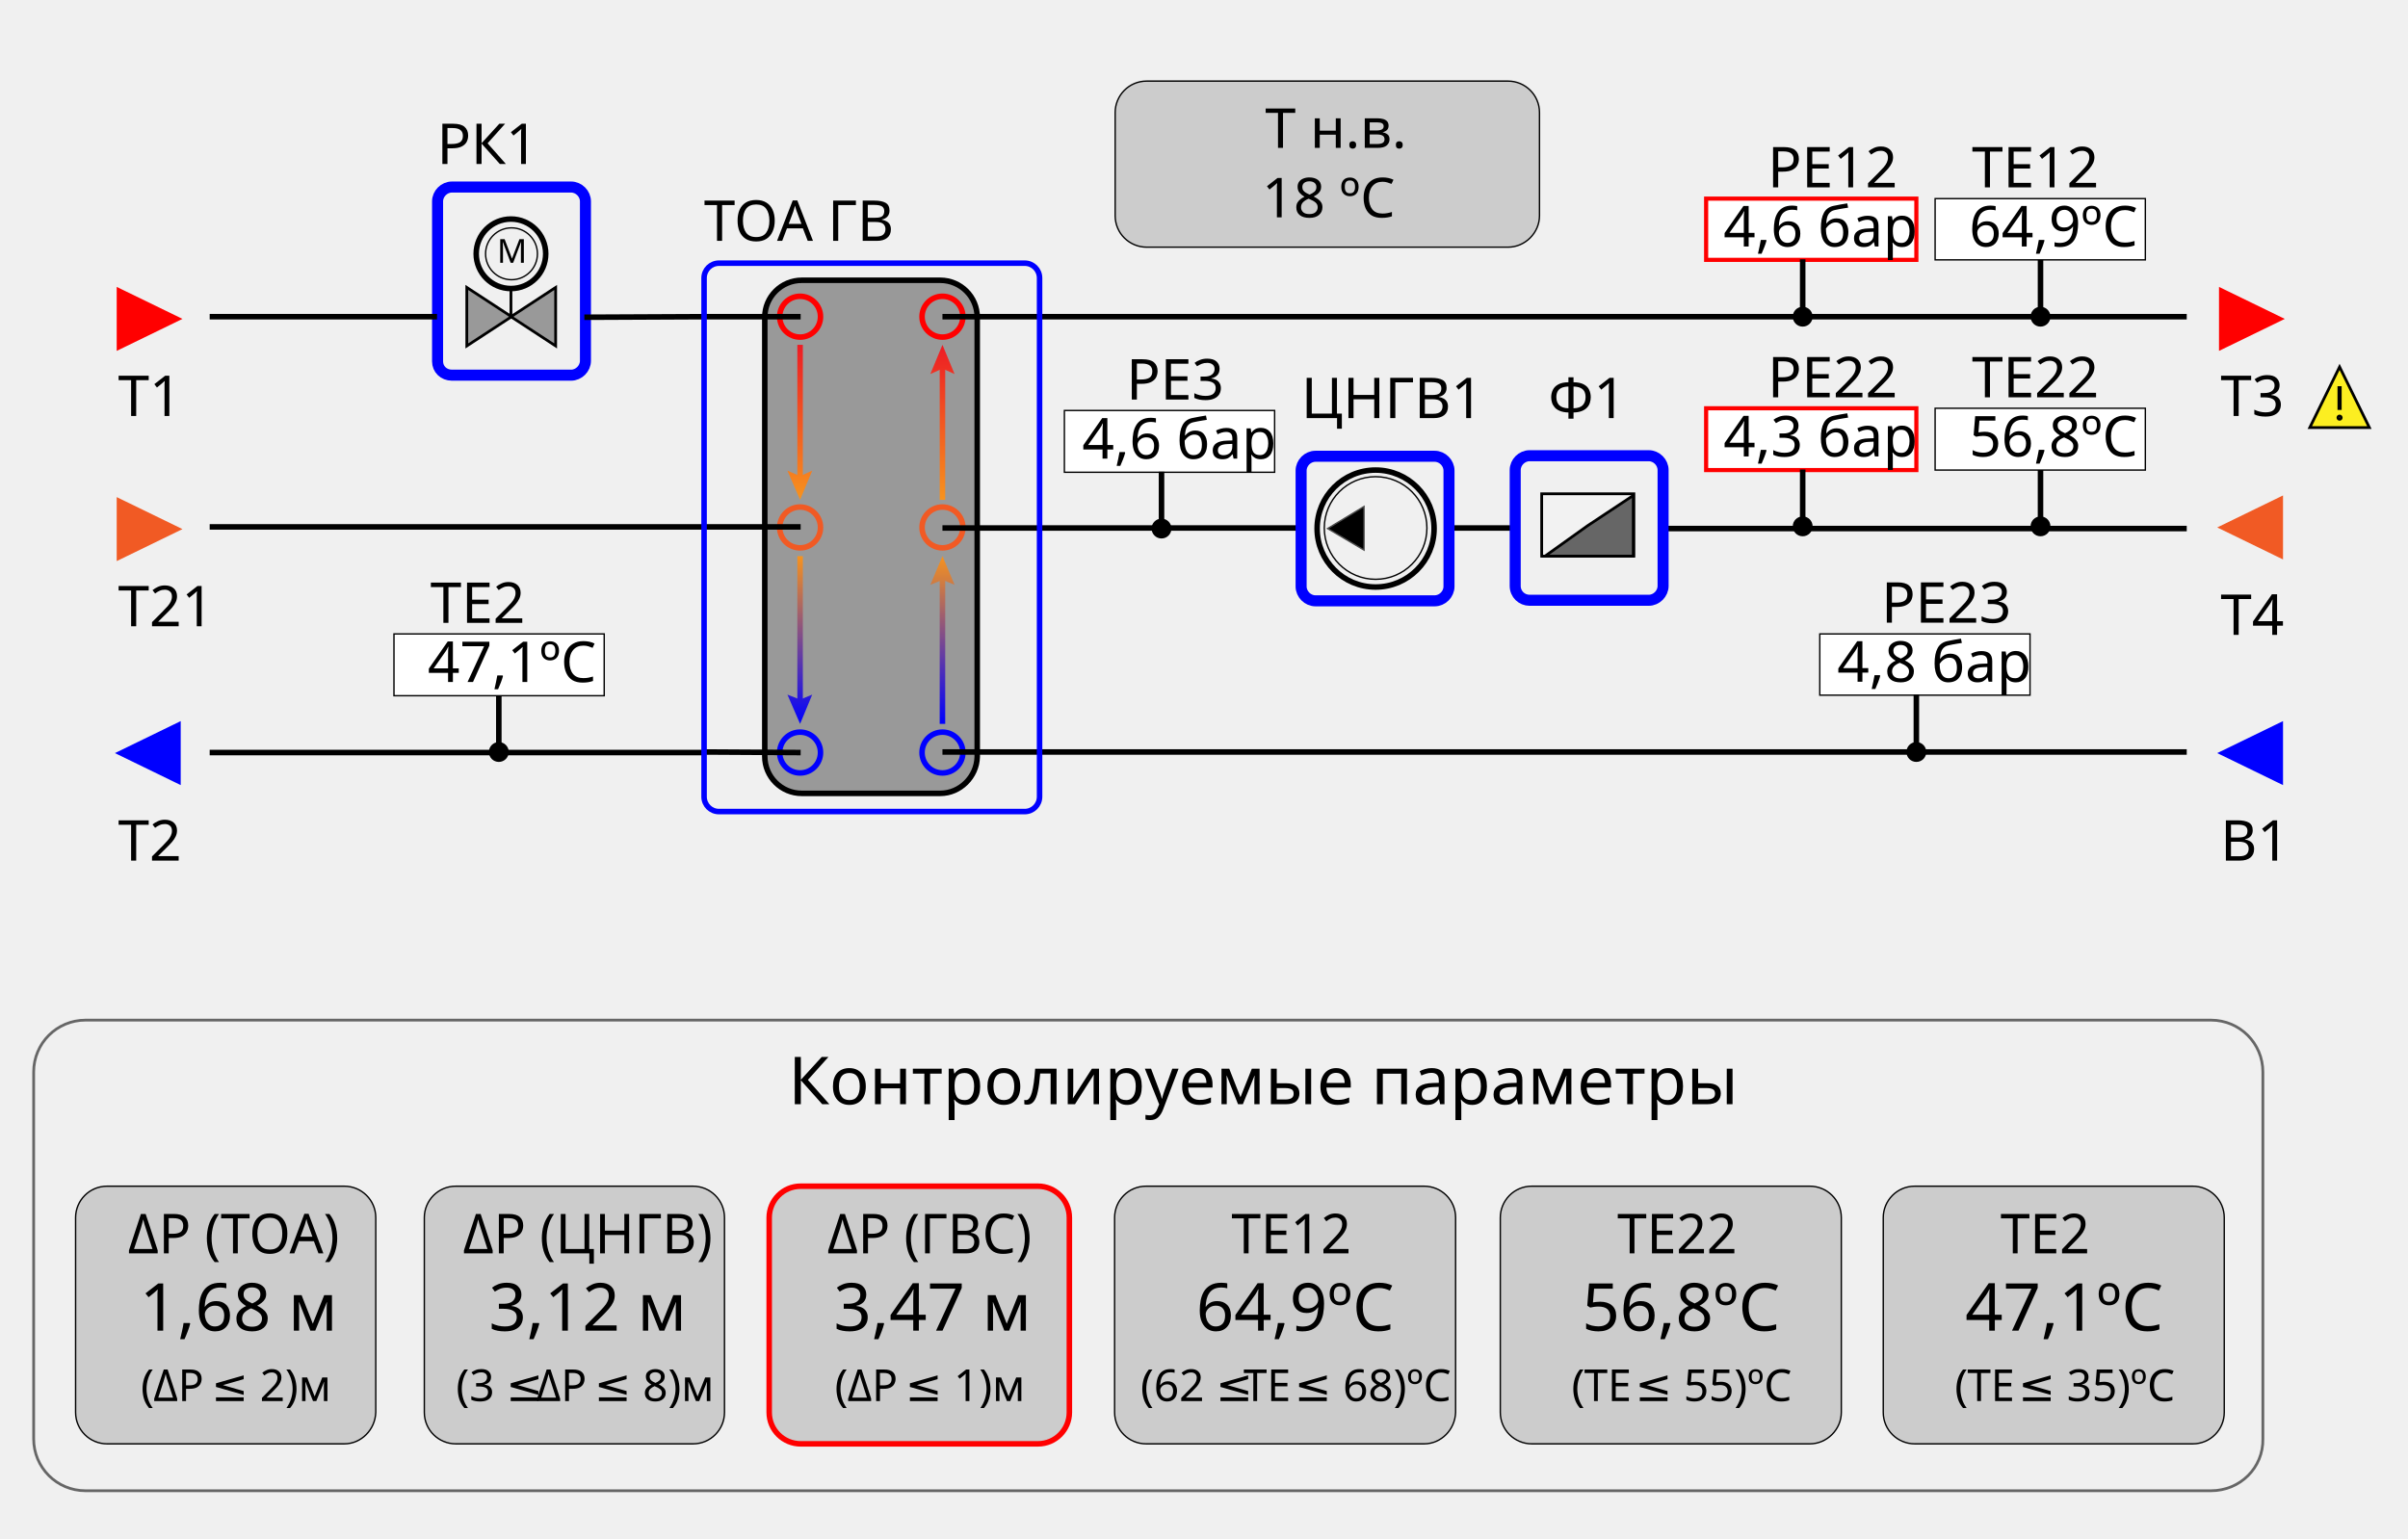
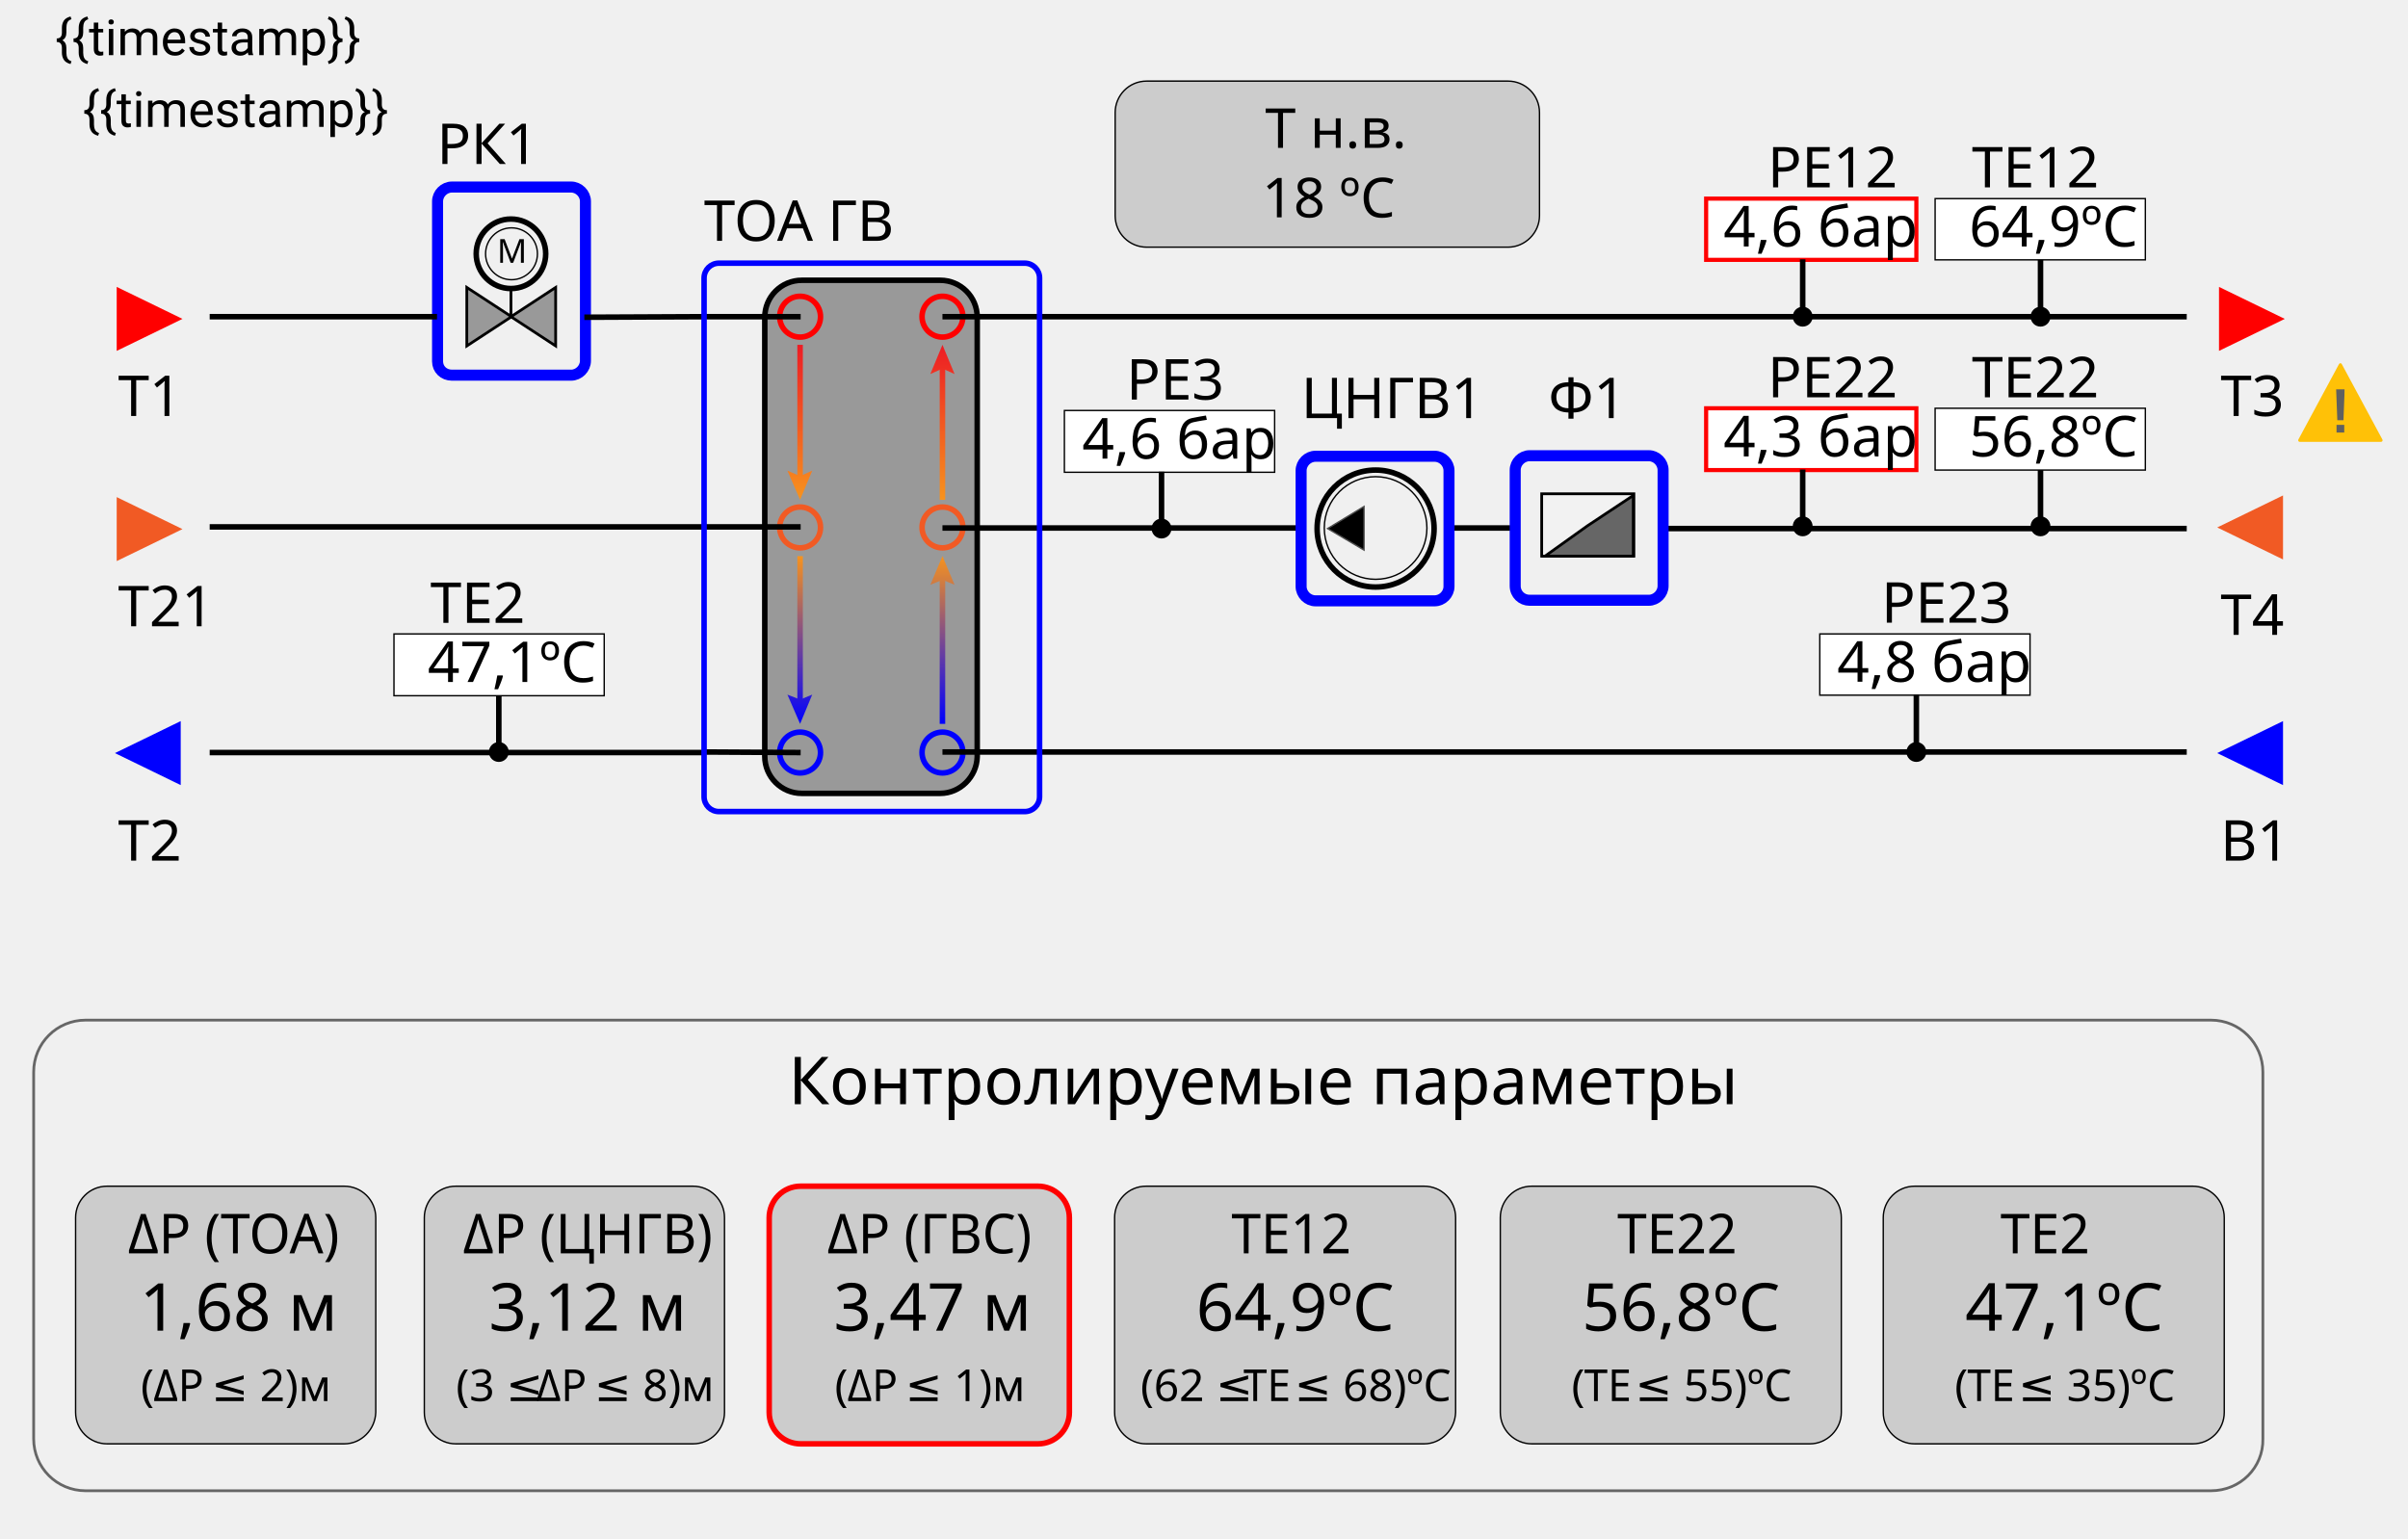
<svg xmlns="http://www.w3.org/2000/svg" version="1.1" id="Layer_1" x="0px" y="0px" viewBox="0 0 436.4 278.8" style="enable-background:new 0 0 436.4 278.8;" xml:space="preserve">
+   <defs>
+     <g id="emergencyIcon">
+       <rect style="fill:#606060;" width="2" height="10" transform="translate(8, 5)" />
+       <path style="fill:#FFC107;cursor:pointer" transform="scale(0.035)" d="M479 447.77 268.43 56.64a8 8 0 0 0-14.09 0L43.73 447.77a8 8 0 0 0 7.05 11.79H472a8 8 0 0 0 7-11.79zm-197.62-36.29h-40v-40h40zm-4-63.92h-32l-6-160h44z">
+ 			</path>
+     </g>
+   </defs>
+   <g data-section="timestamp">
+     <g transform="matrix(1 0 0 1 10 10)" data-state="timestamp" data-state-eval="if(state.isConnected === false) {element.style.fill = 'red'}">
+       <text data-state="timestamp" data-state-format="date" style="font-family: Roboto,Helvetica,Arial,sans-serif; font-size:9px;">{{timestamp}}</text>
+       <text data-state="timestamp" data-state-format="time" transform="matrix(1 0 0 1 5 13)" style="font-family: Roboto,Helvetica,Arial,sans-serif; font-size:9px;">{{timestamp}}</text>
+     </g>
+   </g>
  <line style="fill:none;stroke:#000000;stroke-miterlimit:10;" x1="235.8" y1="95.7" x2="188.4" y2="95.7" />
  <line style="fill:none;stroke:#000000;stroke-miterlimit:10;" x1="274.6" y1="95.7" x2="262.4" y2="95.7" />
  <g>
    <circle style="fill:none;stroke:#000000;stroke-miterlimit:10;" cx="249.3" cy="95.8" r="10.6" />
    <circle style="fill:none;stroke:#000000;stroke-width:0.25;stroke-miterlimit:10;" cx="249.3" cy="95.7" r="9.3" />
    <polygon style="stroke:#4D4D4D;stroke-width:0.25;stroke-miterlimit:10;" points="240.6,95.8 247.2,91.8 247.2,99.7 240.6,95.8   " />
    <g>
      <path style="fill:none;stroke:#0000FF;stroke-width:2;stroke-miterlimit:10;" d="M235.8,106.3v-21c0-1.4,1.2-2.6,2.6-2.6H260    c1.4,0,2.6,1.2,2.6,2.6v21c0,1.4-1.2,2.6-2.6,2.6h-21.6C237,108.9,235.8,107.7,235.8,106.3z" />
    </g>
  </g>
  <line style="fill:none;stroke:#000000;stroke-miterlimit:10;" x1="396.3" y1="95.8" x2="301.4" y2="95.8" />
  <line style="fill:none;stroke:#000000;stroke-miterlimit:10;" x1="396.3" y1="57.4" x2="188.4" y2="57.4" />
  <g>
    <rect x="279.4" y="89.5" style="fill:#F2F2F2;stroke:#000000;stroke-width:0.5;stroke-miterlimit:10;" width="16.7" height="11.3" />
    <polygon style="fill:#666666;stroke:#000000;stroke-width:0.5;stroke-miterlimit:10;" points="287.7,95.3 296,89.8 296,100.8   280,100.8  " />
    <g>
      <path style="fill:none;stroke:#0000FF;stroke-width:2;stroke-miterlimit:10;" d="M274.6,106.2v-21c0-1.4,1.2-2.6,2.6-2.6h21.6    c1.4,0,2.6,1.2,2.6,2.6v21c0,1.4-1.2,2.6-2.6,2.6h-21.6C275.8,108.8,274.6,107.7,274.6,106.2z" />
    </g>
  </g>
  <text transform="matrix(1 0 0 1 235.8254 75.7822)" style="font-family:'MyriadPro-Regular'; font-size:10.218px;">ЦНГВ1</text>
  <text transform="matrix(1 0 0 1 127.5686 43.6562)" style="font-family:'MyriadPro-Regular'; font-size:10.218px;">ТОА ГВ</text>
  <g>
    <path style="fill:#999999;stroke:#000000;stroke-miterlimit:10;" d="M170.4,143.8h-25.1c-3.7,0-6.7-3-6.7-6.7V57.5   c0-3.7,3-6.7,6.7-6.7h25.1c3.7,0,6.7,3,6.7,6.7v79.7C177,140.8,174,143.8,170.4,143.8z" />
    <circle style="fill:none;stroke:#FF0000;stroke-miterlimit:10;" cx="145" cy="57.4" r="3.7" />
    <circle style="fill:none;stroke:#0000FF;stroke-miterlimit:10;" cx="145" cy="136.4" r="3.7" />
    <circle style="fill:none;stroke:#FF0000;stroke-miterlimit:10;" cx="170.8" cy="57.4" r="3.7" />
    <circle style="fill:none;stroke:#0000FF;stroke-miterlimit:10;" cx="170.8" cy="136.4" r="3.7" />
    <circle style="fill:none;stroke:#F15A24;stroke-miterlimit:10;" cx="145" cy="95.6" r="3.7" />
    <circle style="fill:none;stroke:#F15A24;stroke-miterlimit:10;" cx="170.8" cy="95.6" r="3.7" />
  </g>
  <g>
    <polygon style="fill:#999999;stroke:#000000;stroke-width:0.5;stroke-miterlimit:10;" points="92.6,57.4 100.7,52.1 100.7,62.7   92.6,57.4  " />
    <polygon style="fill:#999999;stroke:#000000;stroke-width:0.5;stroke-miterlimit:10;" points="92.7,57.4 84.6,62.7 84.6,52.1   92.7,57.4  " />
    <g>
      <path style="fill:none;stroke:#0000FF;stroke-width:2;stroke-miterlimit:10;" d="M79.3,65.5V36.5c0-1.4,1.2-2.6,2.6-2.6h21.6    c1.4,0,2.6,1.2,2.6,2.6v28.9c0,1.4-1.2,2.6-2.6,2.6H81.9C80.4,68,79.3,66.9,79.3,65.5z" />
    </g>
    <circle style="fill:none;stroke:#000000;stroke-miterlimit:10;" cx="92.6" cy="46" r="6.3" />
    <circle style="fill:none;stroke:#000000;stroke-width:0.25;stroke-miterlimit:10;" cx="92.7" cy="46" r="4.7" />
    <text transform="matrix(1 0 0 1 90.0775 47.6302)" style="font-family:'MyriadPro-Regular'; font-size:6px;">М</text>
    <line style="fill:none;stroke:#000000;stroke-width:0.5;stroke-miterlimit:10;" x1="92.6" y1="57.4" x2="92.6" y2="52.3" />
  </g>
  <text transform="matrix(1 0 0 1 79.1874 29.7244)" style="font-family:'MyriadPro-Regular'; font-size:10.218px;">РК1</text>
  <line style="fill:none;stroke:#000000;stroke-miterlimit:10;" x1="79.2" y1="57.4" x2="38" y2="57.4" />
-   <g>
-     <polygon style="fill:#FCEE21;stroke:#000000;stroke-width:0.5;stroke-miterlimit:10;" points="424,66.5 429.4,77.5 418.6,77.5   424,66.5  " />
-     <line style="fill:none;stroke:#000000;stroke-width:0.75;stroke-miterlimit:10;" x1="424" y1="70" x2="424" y2="74.3" />
-     <circle style="fill:none;stroke:#000000;stroke-width:0.5;stroke-miterlimit:10;" cx="424" cy="75.7" r="0.3" />
-   </g>
+   <use href="#emergencyIcon" transform="translate(415, 64)" />
  <polygon style="fill:#FF0000;stroke:#FF0000;stroke-width:0.5;stroke-miterlimit:10;" points="413.5,57.8 402.4,63.2 402.4,52.4  413.5,57.8 " />
  <polygon style="fill:#F15A24;stroke:#F15A24;stroke-width:0.5;stroke-miterlimit:10;" points="402.4,95.6 413.5,90.2 413.5,101  402.4,95.6 " />
  <text transform="matrix(1 0 0 1 402.4151 75.395)" style="font-family:'MyriadPro-Regular'; font-size:10.218px;">Т3</text>
  <polygon style="fill:#FF0000;stroke:#FF0000;stroke-width:0.5;stroke-miterlimit:10;" points="32.5,57.8 21.4,63.2 21.4,52.4  32.5,57.8 " />
  <text transform="matrix(1 0 0 1 21.3864 75.395)" style="font-family:'MyriadPro-Regular'; font-size:10.218px;">Т1</text>
  <text transform="matrix(1 0 0 1 402.4142 115.0646)" style="font-family:'MyriadPro-Regular'; font-size:10.218px;">Т4</text>
  <polygon style="fill:#0000FF;stroke:#0000FF;stroke-width:0.5;stroke-miterlimit:10;" points="402.4,136.5 413.5,131.1 413.5,141.9  402.4,136.5 " />
  <text transform="matrix(1 0 0 1 402.4142 155.9816)" style="font-family:'MyriadPro-Regular'; font-size:10.218px;">В1</text>
  <polygon style="fill:#0000FF;stroke:#0000FF;stroke-width:0.5;stroke-miterlimit:10;" points="21.4,136.5 32.5,131.1 32.5,141.9  21.4,136.5 " />
  <text transform="matrix(1 0 0 1 21.3858 155.9816)" style="font-family:'MyriadPro-Regular'; font-size:10.218px;">T2</text>
-   <g>
+   <g data-section="tempOutNet">
    <polygon style="fill:#FFFFFF;stroke:#000000;stroke-width:0.25;stroke-miterlimit:10;" points="388.8,85.2 350.8,85.2 350.7,85.2   350.7,74 350.8,74 388.8,74 388.8,74 388.8,85.2  " />
-     <text transform="matrix(1 0 0 1 356.8676 82.7244)" style="font-family:'MyriadPro-Regular'; font-size:10.218px;">56,8ºC</text>
+     <text data-state="tempOutNet" transform="matrix(1 0 0 1 356.8676 82.7244)" style="font-family:'MyriadPro-Regular'; font-size:10.218px;">56,8ºC</text>
    <line style="fill:none;stroke:#000000;stroke-miterlimit:10;" x1="369.8" y1="95.4" x2="369.8" y2="85.2" />
-   </g>
-   <text transform="matrix(1 0 0 1 357.3446 72.0084)" style="font-family:'MyriadPro-Regular'; font-size:10.218px;">TE22</text>
-   <g>
+     <text transform="matrix(1 0 0 1 357.3446 72.0084)" style="font-family:'MyriadPro-Regular'; font-size:10.218px;">TE22</text>
+   </g>
+   <g data-section="pressOutNet">
    <polygon style="fill:#FFFFFF;stroke:#FF0000;stroke-width:0.75;stroke-miterlimit:10;" points="347.2,85.2 309.2,85.2 309.2,85.2   309.2,74 309.2,74 347.2,74 347.3,74 347.3,85.2  " />
-     <text transform="matrix(1 0 0 1 312.3297 82.7246)" style="font-family:'MyriadPro-Regular'; font-size:10.218px;">4,3 бар</text>
+     <text data-state="pressOutNet" transform="matrix(1 0 0 1 312.3297 82.7246)" style="font-family:'MyriadPro-Regular'; font-size:10.218px;">4,3 бар</text>
    <line style="fill:none;stroke:#000000;stroke-miterlimit:10;" x1="326.7" y1="95.5" x2="326.7" y2="85.1" />
-   </g>
-   <text transform="matrix(1 0 0 1 320.3517 72.0087)" style="font-family:'MyriadPro-Regular'; font-size:10.218px;">PE22</text>
+     <text transform="matrix(1 0 0 1 320.3517 72.0087)" style="font-family:'MyriadPro-Regular'; font-size:10.218px;">PE22</text>
+   </g>
  <circle style="stroke:#000000;stroke-miterlimit:10;" cx="326.7" cy="95.4" r="1.3" />
  <g>
    <polygon style="fill:#FFFFFF;stroke:#000000;stroke-width:0.25;stroke-miterlimit:10;" points="231,85.6 192.9,85.6 192.9,85.6   192.9,74.4 192.9,74.4 231,74.4 231,74.4 231,85.6  " />
    <text transform="matrix(1 0 0 1 196.1082 83.1293)" style="font-family:'MyriadPro-Regular'; font-size:10.218px;">4,6 бар</text>
    <line style="fill:none;stroke:#000000;stroke-miterlimit:10;" x1="210.5" y1="95.9" x2="210.5" y2="85.5" />
  </g>
  <text transform="matrix(1 0 0 1 204.1302 72.4135)" style="font-family:'MyriadPro-Regular'; font-size:10.218px;">PE3</text>
  <circle style="stroke:#000000;stroke-miterlimit:10;" cx="210.5" cy="95.8" r="1.3" />
  <circle style="stroke:#000000;stroke-miterlimit:10;" cx="369.8" cy="95.4" r="1.3" />
-   <g>
+   <g data-section="tempInNet">
    <polygon style="fill:#FFFFFF;stroke:#000000;stroke-width:0.25;stroke-miterlimit:10;" points="388.8,47.1 350.8,47.1 350.7,47.1   350.7,36 350.8,36 388.8,36 388.8,36 388.8,47.1  " />
-     <text transform="matrix(1 0 0 1 356.8676 44.6722)" style="font-family:'MyriadPro-Regular'; font-size:10.218px;">64,9ºC</text>
+     <text data-state="tempInNet" transform="matrix(1 0 0 1 356.8676 44.6722)" style="font-family:'MyriadPro-Regular'; font-size:10.218px;">64,9ºC</text>
    <line style="fill:none;stroke:#000000;stroke-miterlimit:10;" x1="369.8" y1="57.4" x2="369.8" y2="47.1" />
  </g>
  <text transform="matrix(1 0 0 1 357.3446 33.9562)" style="font-family:'MyriadPro-Regular'; font-size:10.218px;">TE12</text>
-   <g>
+   <g data-section="pressInNet">
    <polygon style="fill:#FFFFFF;stroke:#FF0000;stroke-width:0.75;stroke-miterlimit:10;" points="347.2,47.1 309.2,47.1 309.2,47.1   309.2,36 309.2,36 347.2,36 347.3,36 347.3,47.1  " />
-     <text transform="matrix(1 0 0 1 312.3297 44.6724)" style="font-family:'MyriadPro-Regular'; font-size:10.218px;">4,6 бар</text>
+     <text data-state="pressInNet" transform="matrix(1 0 0 1 312.3297 44.6724)" style="font-family:'MyriadPro-Regular'; font-size:10.218px;">4,6 бар</text>
    <line style="fill:none;stroke:#000000;stroke-miterlimit:10;" x1="326.7" y1="57.4" x2="326.7" y2="47" />
  </g>
  <text transform="matrix(1 0 0 1 320.3517 33.9566)" style="font-family:'MyriadPro-Regular'; font-size:10.218px;">PE12</text>
  <circle style="stroke:#000000;stroke-miterlimit:10;" cx="326.7" cy="57.4" r="1.3" />
  <circle style="stroke:#000000;stroke-miterlimit:10;" cx="369.8" cy="57.4" r="1.3" />
  <g>
    <polygon style="fill:#FFFFFF;stroke:#000000;stroke-width:0.25;stroke-miterlimit:10;" points="109.5,126.1 71.4,126.1 71.4,126   71.4,114.9 71.4,114.9 109.5,114.9 109.5,114.9 109.5,126  " />
    <text transform="matrix(1 0 0 1 77.5 123.6131)" style="font-family:'MyriadPro-Regular'; font-size:10.218px;">47,1ºC</text>
    <line style="fill:none;stroke:#000000;stroke-miterlimit:10;" x1="90.4" y1="136.3" x2="90.4" y2="126.1" />
  </g>
  <text transform="matrix(1 0 0 1 77.9771 112.897)" style="font-family:'MyriadPro-Regular'; font-size:10.218px;">TE2</text>
  <circle style="stroke:#000000;stroke-miterlimit:10;" cx="90.4" cy="136.3" r="1.3" />
  <line style="fill:none;stroke:#000000;stroke-miterlimit:10;" x1="396.3" y1="136.3" x2="188.4" y2="136.3" />
  <g>
    <polygon style="fill:#FFFFFF;stroke:#000000;stroke-width:0.25;stroke-miterlimit:10;" points="367.9,126 329.8,126 329.8,126   329.8,114.9 329.8,114.9 367.9,114.9 367.9,114.9 367.9,126  " />
    <text transform="matrix(1 0 0 1 332.9416 123.5696)" style="font-family:'MyriadPro-Regular'; font-size:10.218px;">4,8 бар</text>
    <line style="fill:none;stroke:#000000;stroke-miterlimit:10;" x1="347.3" y1="136.3" x2="347.3" y2="125.9" />
  </g>
  <text transform="matrix(1 0 0 1 340.9636 112.8538)" style="font-family:'MyriadPro-Regular'; font-size:10.218px;">PE23</text>
  <circle style="stroke:#000000;stroke-miterlimit:10;" cx="347.3" cy="136.3" r="1.3" />
-   <path style="fill:#CCCCCC;stroke:#000000;stroke-width:0.25;stroke-miterlimit:10;" d="M273.3,44.8h-65.5c-3.1,0-5.7-2.5-5.7-5.7  V20.4c0-3.1,2.5-5.7,5.7-5.7h65.5c3.1,0,5.7,2.5,5.7,5.7v18.7C279,42.2,276.4,44.8,273.3,44.8z" />
-   <text transform="matrix(1 0 0 1 229.2842 26.8054)" style="font-family:'MyriadPro-Regular'; font-size:10px;">Т н.в.</text>
-   <text transform="matrix(1 0 0 1 226.1242 39.395)" style="font-family:'MyriadPro-Regular'; font-size:10px;"> 18 ºC</text>
+   <g>
+     <path style="fill:#CCCCCC;stroke:#000000;stroke-width:0.25;stroke-miterlimit:10;" d="M273.3,44.8h-65.5c-3.1,0-5.7-2.5-5.7-5.7  V20.4c0-3.1,2.5-5.7,5.7-5.7h65.5c3.1,0,5.7,2.5,5.7,5.7v18.7C279,42.2,276.4,44.8,273.3,44.8z" />
+     <text transform="matrix(1 0 0 1 229.2842 26.8054)" style="font-family:'MyriadPro-Regular'; font-size:10px;">Т н.в.</text>
+     <text data-state="tempOutAir" transform="matrix(1 0 0 1 226.1242 39.395)" style="font-family:'MyriadPro-Regular'; font-size:10px;"> 18 ºC</text>\
+ 	</g>
  <path style="fill:#CCCCCC;stroke:#000000;stroke-width:0.25;stroke-miterlimit:10;" d="M62.4,261.7h-43c-3.1,0-5.7-2.5-5.7-5.7  v-35.3c0-3.1,2.5-5.7,5.7-5.7h43c3.1,0,5.7,2.5,5.7,5.7V256C68,259.1,65.5,261.7,62.4,261.7z" />
  <text transform="matrix(0.9625 0 0 1 23.1781 227.1754)" style="font-family:'MyriadPro-Regular'; font-size:10px;">ΔP (ТОА)</text>
  <text transform="matrix(1 0 0 1 25.3061 241.1879)" style="font-family:'MyriadPro-Regular'; font-size:12px;">1,68 м</text>
  <path style="fill:none;stroke:#666666;stroke-width:0.5;stroke-miterlimit:10;" d="M400.7,270.2H15.5c-5.2,0-9.4-4.2-9.4-9.4v-66.5  c0-5.2,4.2-9.4,9.4-9.4h385.2c5.2,0,9.4,4.2,9.4,9.4v66.5C410.2,266,406,270.2,400.7,270.2z" />
  <text transform="matrix(1 0 0 1 142.8844 200.1409)" style="font-family:'MyriadPro-Regular'; font-size:12px;">Контролируемые параметры</text>
  <line style="fill:none;stroke:#000000;stroke-miterlimit:10;" x1="127.6" y1="57.4" x2="105.9" y2="57.5" />
  <line style="fill:none;stroke:#000000;stroke-miterlimit:10;" x1="127.6" y1="95.5" x2="38" y2="95.5" />
  <polygon style="fill:#F15A24;stroke:#F15A24;stroke-width:0.5;stroke-miterlimit:10;" points="32.5,95.9 21.4,101.3 21.4,90.5  32.5,95.9 " />
  <text transform="matrix(1 0 0 1 21.3864 113.5137)" style="font-family:'MyriadPro-Regular'; font-size:10.218px;">Т21</text>
  <line style="fill:none;stroke:#000000;stroke-miterlimit:10;" x1="170.8" y1="95.7" x2="188.4" y2="95.7" />
  <line style="fill:none;stroke:#000000;stroke-miterlimit:10;" x1="170.8" y1="136.3" x2="188.4" y2="136.3" />
  <line style="fill:none;stroke:#000000;stroke-miterlimit:10;" x1="170.8" y1="57.4" x2="188.4" y2="57.4" />
  <line style="fill:none;stroke:#000000;stroke-miterlimit:10;" x1="127.6" y1="57.4" x2="145.1" y2="57.4" />
  <line style="fill:none;stroke:#000000;stroke-miterlimit:10;" x1="127.6" y1="95.5" x2="145.1" y2="95.5" />
  <line style="fill:none;stroke:#000000;stroke-miterlimit:10;" x1="127.6" y1="136.4" x2="38" y2="136.4" />
  <line style="fill:none;stroke:#000000;stroke-miterlimit:10;" x1="127.6" y1="136.3" x2="145.1" y2="136.4" />
  <text transform="matrix(1 0 0 1 280.604 75.7821)" style="font-family:'MyriadPro-Regular'; font-size:10.218px;">Ф1</text>
  <g>
    <g>
      <linearGradient id="SVGID_1_" gradientUnits="userSpaceOnUse" x1="170.82" y1="131.168" x2="170.82" y2="100.768">
        <stop offset="0" style="stop-color:#0000FF" />
        <stop offset="1" style="stop-color:#F7931E" />
      </linearGradient>
      <line style="fill:none;stroke:url(#SVGID_1_);stroke-miterlimit:10;" x1="170.8" y1="131.2" x2="170.8" y2="104.3" />
      <g>
        <linearGradient id="SVGID_00000003073593200209291440000005478639112698296251_" gradientUnits="userSpaceOnUse" x1="170.82" y1="131.168" x2="170.82" y2="100.768">
          <stop offset="0" style="stop-color:#0000FF" />
          <stop offset="1" style="stop-color:#F7931E" />
        </linearGradient>
        <polygon style="fill:url(#SVGID_00000003073593200209291440000005478639112698296251_);" points="173,106 170.8,105.1 168.6,106     170.8,100.8    " />
      </g>
    </g>
  </g>
  <g>
    <g>
      <linearGradient id="SVGID_00000181073140609169645330000010301978756640400007_" gradientUnits="userSpaceOnUse" x1="170.82" y1="90.595" x2="170.82" y2="62.513">
        <stop offset="0" style="stop-color:#F7931E" />
        <stop offset="1" style="stop-color:#ED1C24" />
      </linearGradient>
      <line style="fill:none;stroke:url(#SVGID_00000181073140609169645330000010301978756640400007_);stroke-miterlimit:10;" x1="170.8" y1="90.6" x2="170.8" y2="66.1" />
      <g>
        <linearGradient id="SVGID_00000121964551502218526500000015389201277508309181_" gradientUnits="userSpaceOnUse" x1="170.82" y1="90.595" x2="170.82" y2="62.513">
          <stop offset="0" style="stop-color:#F7931E" />
          <stop offset="1" style="stop-color:#ED1C24" />
        </linearGradient>
        <polygon style="fill:url(#SVGID_00000121964551502218526500000015389201277508309181_);" points="173,67.8 170.8,66.8     168.6,67.8 170.8,62.5    " />
      </g>
    </g>
  </g>
  <g>
    <g>
      <linearGradient id="SVGID_00000156560013947252714660000017123490611103133109_" gradientUnits="userSpaceOnUse" x1="144.956" y1="131.168" x2="144.956" y2="100.768">
        <stop offset="0" style="stop-color:#0000FF" />
        <stop offset="1" style="stop-color:#F7931E" />
      </linearGradient>
      <line style="fill:none;stroke:url(#SVGID_00000156560013947252714660000017123490611103133109_);stroke-miterlimit:10;" x1="145" y1="127.6" x2="145" y2="100.8" />
      <g>
        <linearGradient id="SVGID_00000032633094524620902720000003798605269548292240_" gradientUnits="userSpaceOnUse" x1="144.956" y1="131.168" x2="144.956" y2="100.768">
          <stop offset="0" style="stop-color:#0000FF" />
          <stop offset="1" style="stop-color:#F7931E" />
        </linearGradient>
        <polygon style="fill:url(#SVGID_00000032633094524620902720000003798605269548292240_);" points="147.2,125.9 145,126.8     142.7,125.9 145,131.2    " />
      </g>
    </g>
  </g>
  <g>
    <g>
      <linearGradient id="SVGID_00000054972982834480912260000012269013910876262571_" gradientUnits="userSpaceOnUse" x1="144.956" y1="90.595" x2="144.956" y2="62.513">
        <stop offset="0" style="stop-color:#F7931E" />
        <stop offset="1" style="stop-color:#ED1C24" />
      </linearGradient>
      <line style="fill:none;stroke:url(#SVGID_00000054972982834480912260000012269013910876262571_);stroke-miterlimit:10;" x1="145" y1="87" x2="145" y2="62.5" />
      <g>
        <linearGradient id="SVGID_00000141431930762282495340000017439940193165611915_" gradientUnits="userSpaceOnUse" x1="144.956" y1="90.595" x2="144.956" y2="62.513">
          <stop offset="0" style="stop-color:#F7931E" />
          <stop offset="1" style="stop-color:#ED1C24" />
        </linearGradient>
        <polygon style="fill:url(#SVGID_00000141431930762282495340000017439940193165611915_);" points="147.2,85.3 145,86.3     142.7,85.3 145,90.6    " />
      </g>
    </g>
  </g>
  <path style="fill:none;stroke:#0000FF;stroke-miterlimit:10;" d="M185.7,147.1h-55.4c-1.5,0-2.7-1.2-2.7-2.7v-94  c0-1.5,1.2-2.7,2.7-2.7h55.4c1.5,0,2.7,1.2,2.7,2.7v94C188.4,145.9,187.2,147.1,185.7,147.1z" />
  <text transform="matrix(1 0 0 1 25.5244 253.9454)" style="font-family:'MyriadPro-Regular'; font-size:8px;">(</text>
  <text transform="matrix(0.9625 0 0 1 27.7964 253.9454)" style="font-family:'MyriadPro-Regular'; font-size:8px;">ΔP </text>
  <text transform="matrix(1 0 0 1 38.2988 253.9454)" style="font-family:'MyriadPro-Regular'; font-size:8px;">≤ 2)м</text>
  <path style="fill:#CCCCCC;stroke:#000000;stroke-width:0.25;stroke-miterlimit:10;" d="M125.6,261.7h-43c-3.1,0-5.7-2.5-5.7-5.7  v-35.3c0-3.1,2.5-5.7,5.7-5.7h43c3.1,0,5.7,2.5,5.7,5.7V256C131.3,259.1,128.8,261.7,125.6,261.7z" />
  <text transform="matrix(0.9625 0 0 1 83.8886 227.1754)" style="font-family:'MyriadPro-Regular'; font-size:10px;">ΔP (ЦНГВ)</text>
  <text transform="matrix(1 0 0 1 88.5717 241.1879)" style="font-family:'MyriadPro-Regular'; font-size:12px;">3,12 м</text>
  <text transform="matrix(1 0 0 1 82.658 253.9454)" style="font-family:'MyriadPro-Regular'; font-size:8px;">(3 ≤ </text>
  <text transform="matrix(0.9625 0 0 1 97.1936 253.9454)" style="font-family:'MyriadPro-Regular'; font-size:8px;">ΔP </text>
  <text transform="matrix(1 0 0 1 107.696 253.9454)" style="font-family:'MyriadPro-Regular'; font-size:8px;">≤ 8)м</text>
  <path style="fill:#CCCCCC;stroke:#FF0000;stroke-miterlimit:10;" d="M188.1,261.7h-43c-3.1,0-5.7-2.5-5.7-5.7v-35.3  c0-3.1,2.5-5.7,5.7-5.7h43c3.1,0,5.7,2.5,5.7,5.7V256C193.8,259.1,191.3,261.7,188.1,261.7z" />
  <text transform="matrix(0.9625 0 0 1 149.9076 227.1754)" style="font-family:'MyriadPro-Regular'; font-size:10px;">ΔP (ГВС)</text>
  <text transform="matrix(1 0 0 1 151.0681 241.1879)" style="font-family:'MyriadPro-Regular'; font-size:12px;">3,47 м</text>
  <text transform="matrix(1 0 0 1 151.2856 253.9454)" style="font-family:'MyriadPro-Regular'; font-size:8px;">(</text>
  <text transform="matrix(0.9625 0 0 1 153.5576 253.9454)" style="font-family:'MyriadPro-Regular'; font-size:8px;">ΔP </text>
  <text transform="matrix(1 0 0 1 164.06 253.9454)" style="font-family:'MyriadPro-Regular'; font-size:8px;">≤ 1)м</text>
  <path style="fill:#CCCCCC;stroke:#000000;stroke-width:0.25;stroke-miterlimit:10;" d="M258.1,261.7h-50.4c-3.1,0-5.7-2.5-5.7-5.7  v-35.3c0-3.1,2.5-5.7,5.7-5.7h50.4c3.1,0,5.7,2.5,5.7,5.7V256C263.7,259.1,261.2,261.7,258.1,261.7z" />
  <text transform="matrix(0.9625 0 0 1 223.1699 227.1754)" style="font-family:'MyriadPro-Regular'; font-size:10px;">TE12</text>
  <text transform="matrix(1 0 0 1 216.7767 241.1879)" style="font-family:'MyriadPro-Regular'; font-size:12px;">64,9ºC</text>
  <text transform="matrix(1 0 0 1 206.7071 253.9454)" style="font-family:'MyriadPro-Regular'; font-size:8px;">(62 ≤ </text>
  <text transform="matrix(0.9625 0 0 1 225.3467 253.9454)" style="font-family:'MyriadPro-Regular'; font-size:8px;">TE </text>
  <text transform="matrix(1 0 0 1 234.5938 253.9454)" style="font-family:'MyriadPro-Regular'; font-size:8px;">≤ 68)ºC</text>
  <path style="fill:#CCCCCC;stroke:#000000;stroke-width:0.25;stroke-miterlimit:10;" d="M328,261.7h-50.4c-3.1,0-5.7-2.5-5.7-5.7  v-35.3c0-3.1,2.5-5.7,5.7-5.7H328c3.1,0,5.7,2.5,5.7,5.7V256C333.7,259.1,331.1,261.7,328,261.7z" />
  <text transform="matrix(0.9625 0 0 1 293.0992 227.1754)" style="font-family:'MyriadPro-Regular'; font-size:10px;">TE22</text>
  <text transform="matrix(1 0 0 1 286.706 241.1879)" style="font-family:'MyriadPro-Regular'; font-size:12px;">56,8ºC</text>
  <text transform="matrix(1 0 0 1 284.82 253.9454)" style="font-family:'MyriadPro-Regular'; font-size:8px;">(</text>
  <text transform="matrix(0.9625 0 0 1 287.0919 253.9454)" style="font-family:'MyriadPro-Regular'; font-size:8px;">TE </text>
  <text transform="matrix(1 0 0 1 296.339 253.9454)" style="font-family:'MyriadPro-Regular'; font-size:8px;">≤ 55)ºC</text>
  <path style="fill:#CCCCCC;stroke:#000000;stroke-width:0.25;stroke-miterlimit:10;" d="M397.4,261.7H347c-3.1,0-5.7-2.5-5.7-5.7  v-35.3c0-3.1,2.5-5.7,5.7-5.7h50.4c3.1,0,5.7,2.5,5.7,5.7V256C403.1,259.1,400.6,261.7,397.4,261.7z" />
  <text transform="matrix(0.9625 0 0 1 362.5383 227.1754)" style="font-family:'MyriadPro-Regular'; font-size:10px;">TE2</text>
  <text transform="matrix(1 0 0 1 356.145 241.1879)" style="font-family:'MyriadPro-Regular'; font-size:12px;">47,1ºC</text>
  <text transform="matrix(1 0 0 1 354.2595 253.9454)" style="font-family:'MyriadPro-Regular'; font-size:8px;">(</text>
  <text transform="matrix(0.9625 0 0 1 356.5315 253.9454)" style="font-family:'MyriadPro-Regular'; font-size:8px;">TE </text>
  <text transform="matrix(1 0 0 1 365.7786 253.9454)" style="font-family:'MyriadPro-Regular'; font-size:8px;">≤ 35)ºC</text>
</svg>
